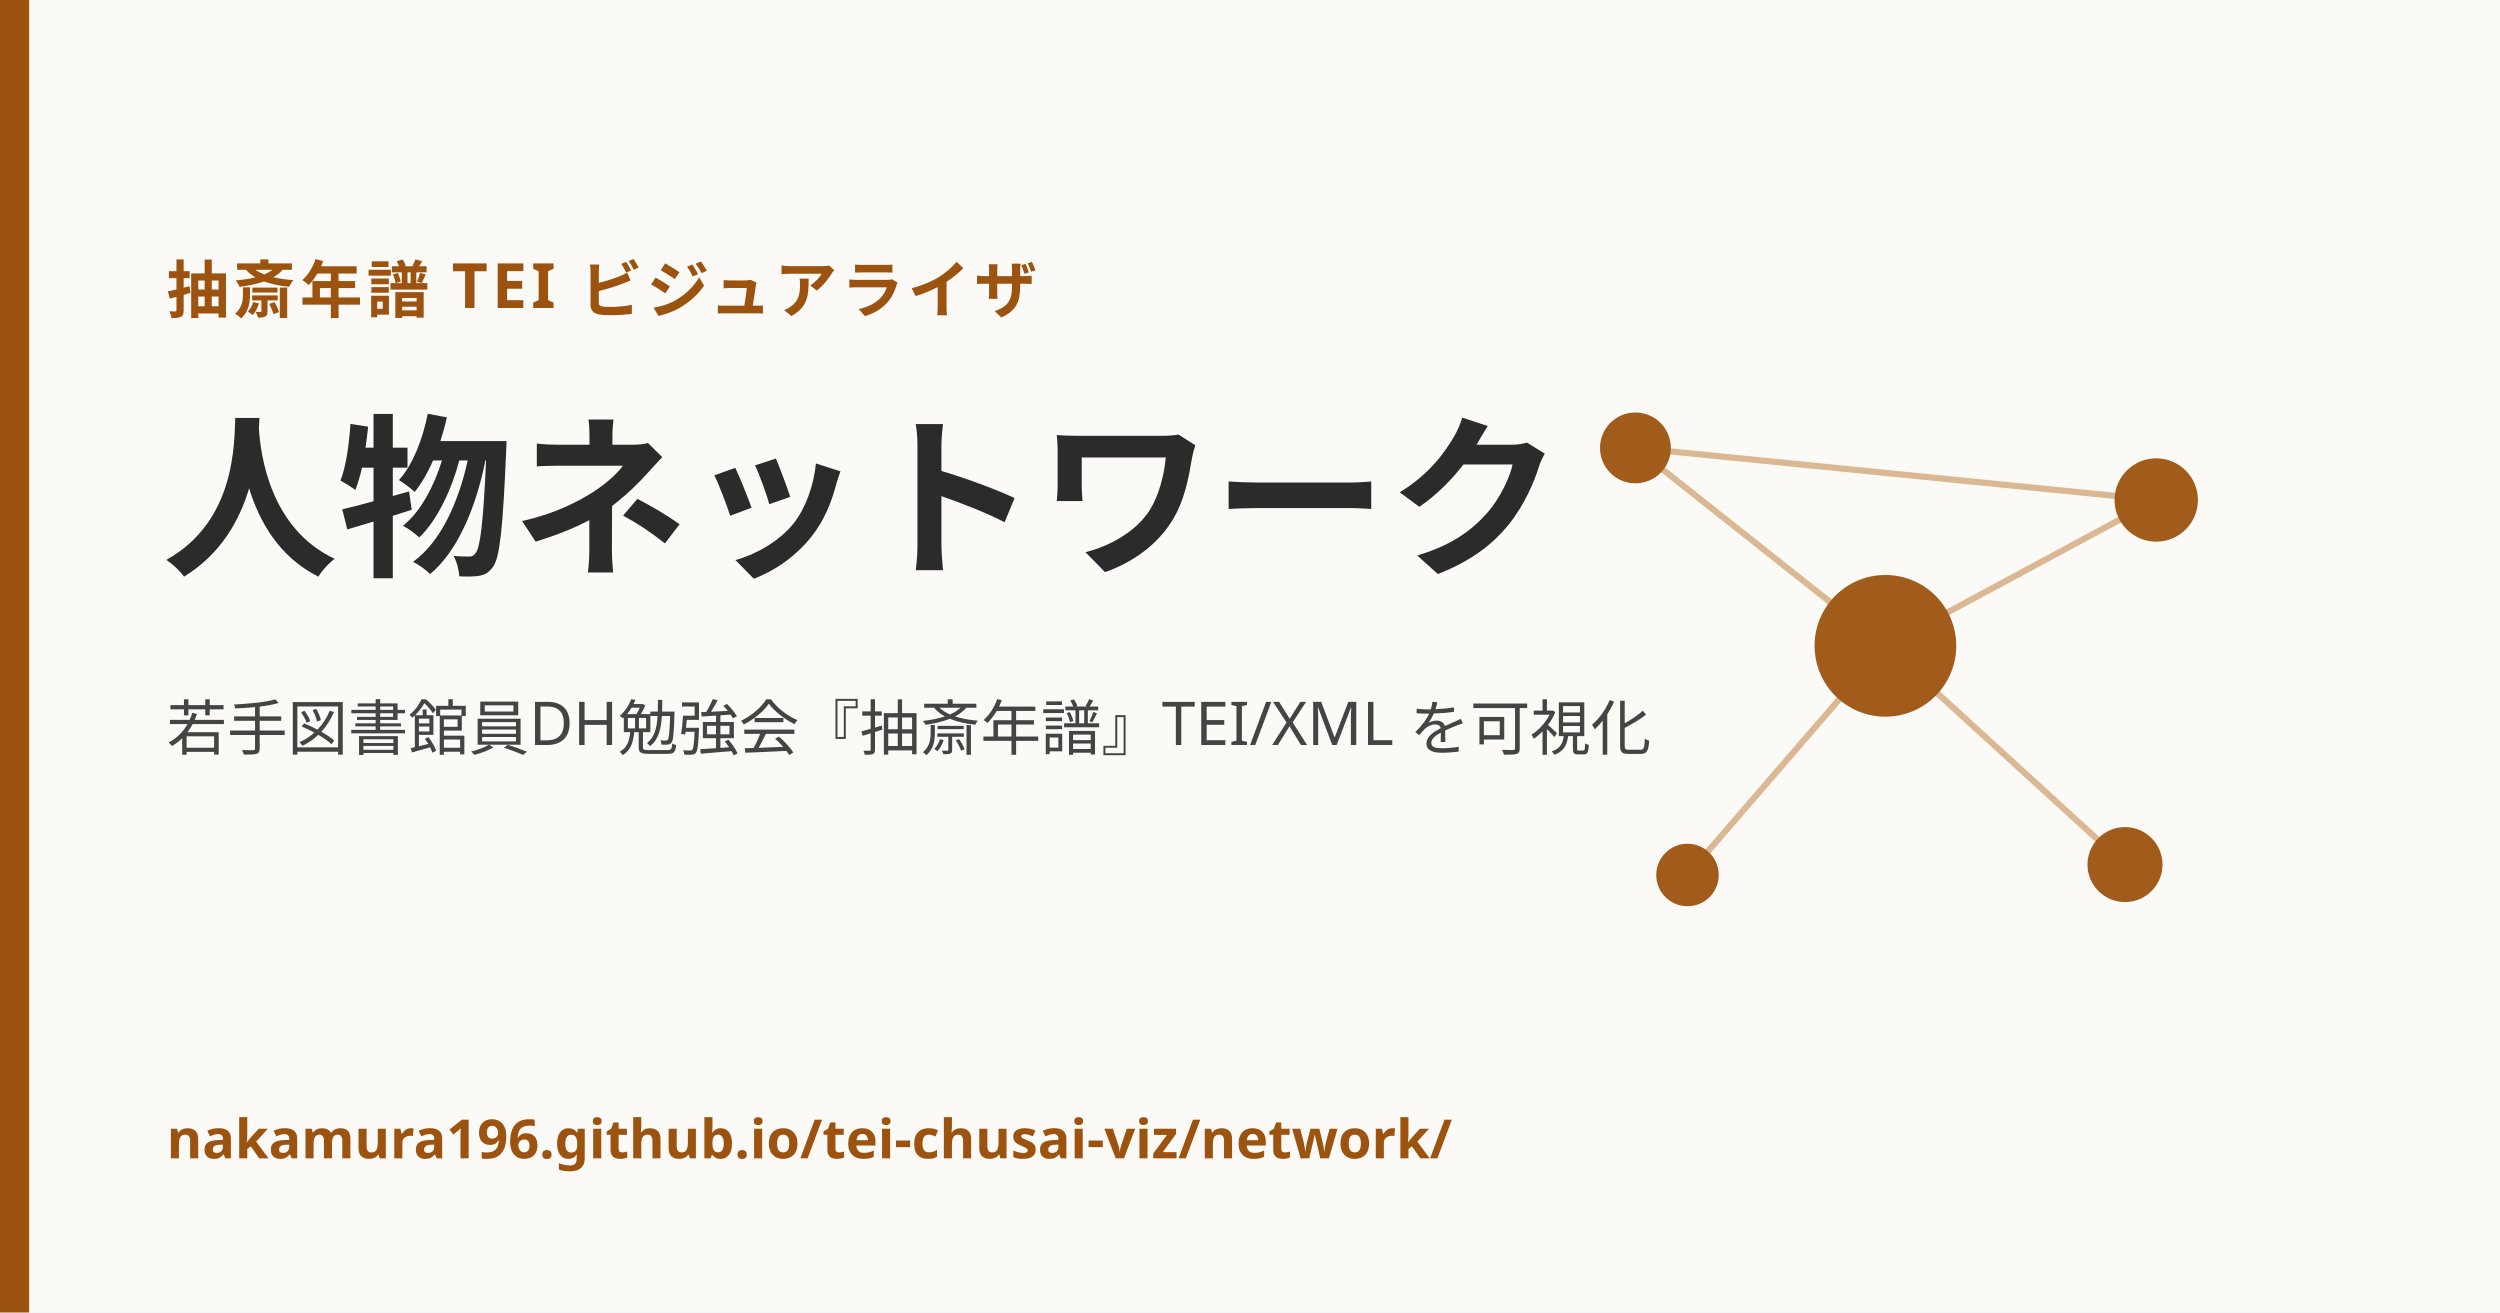
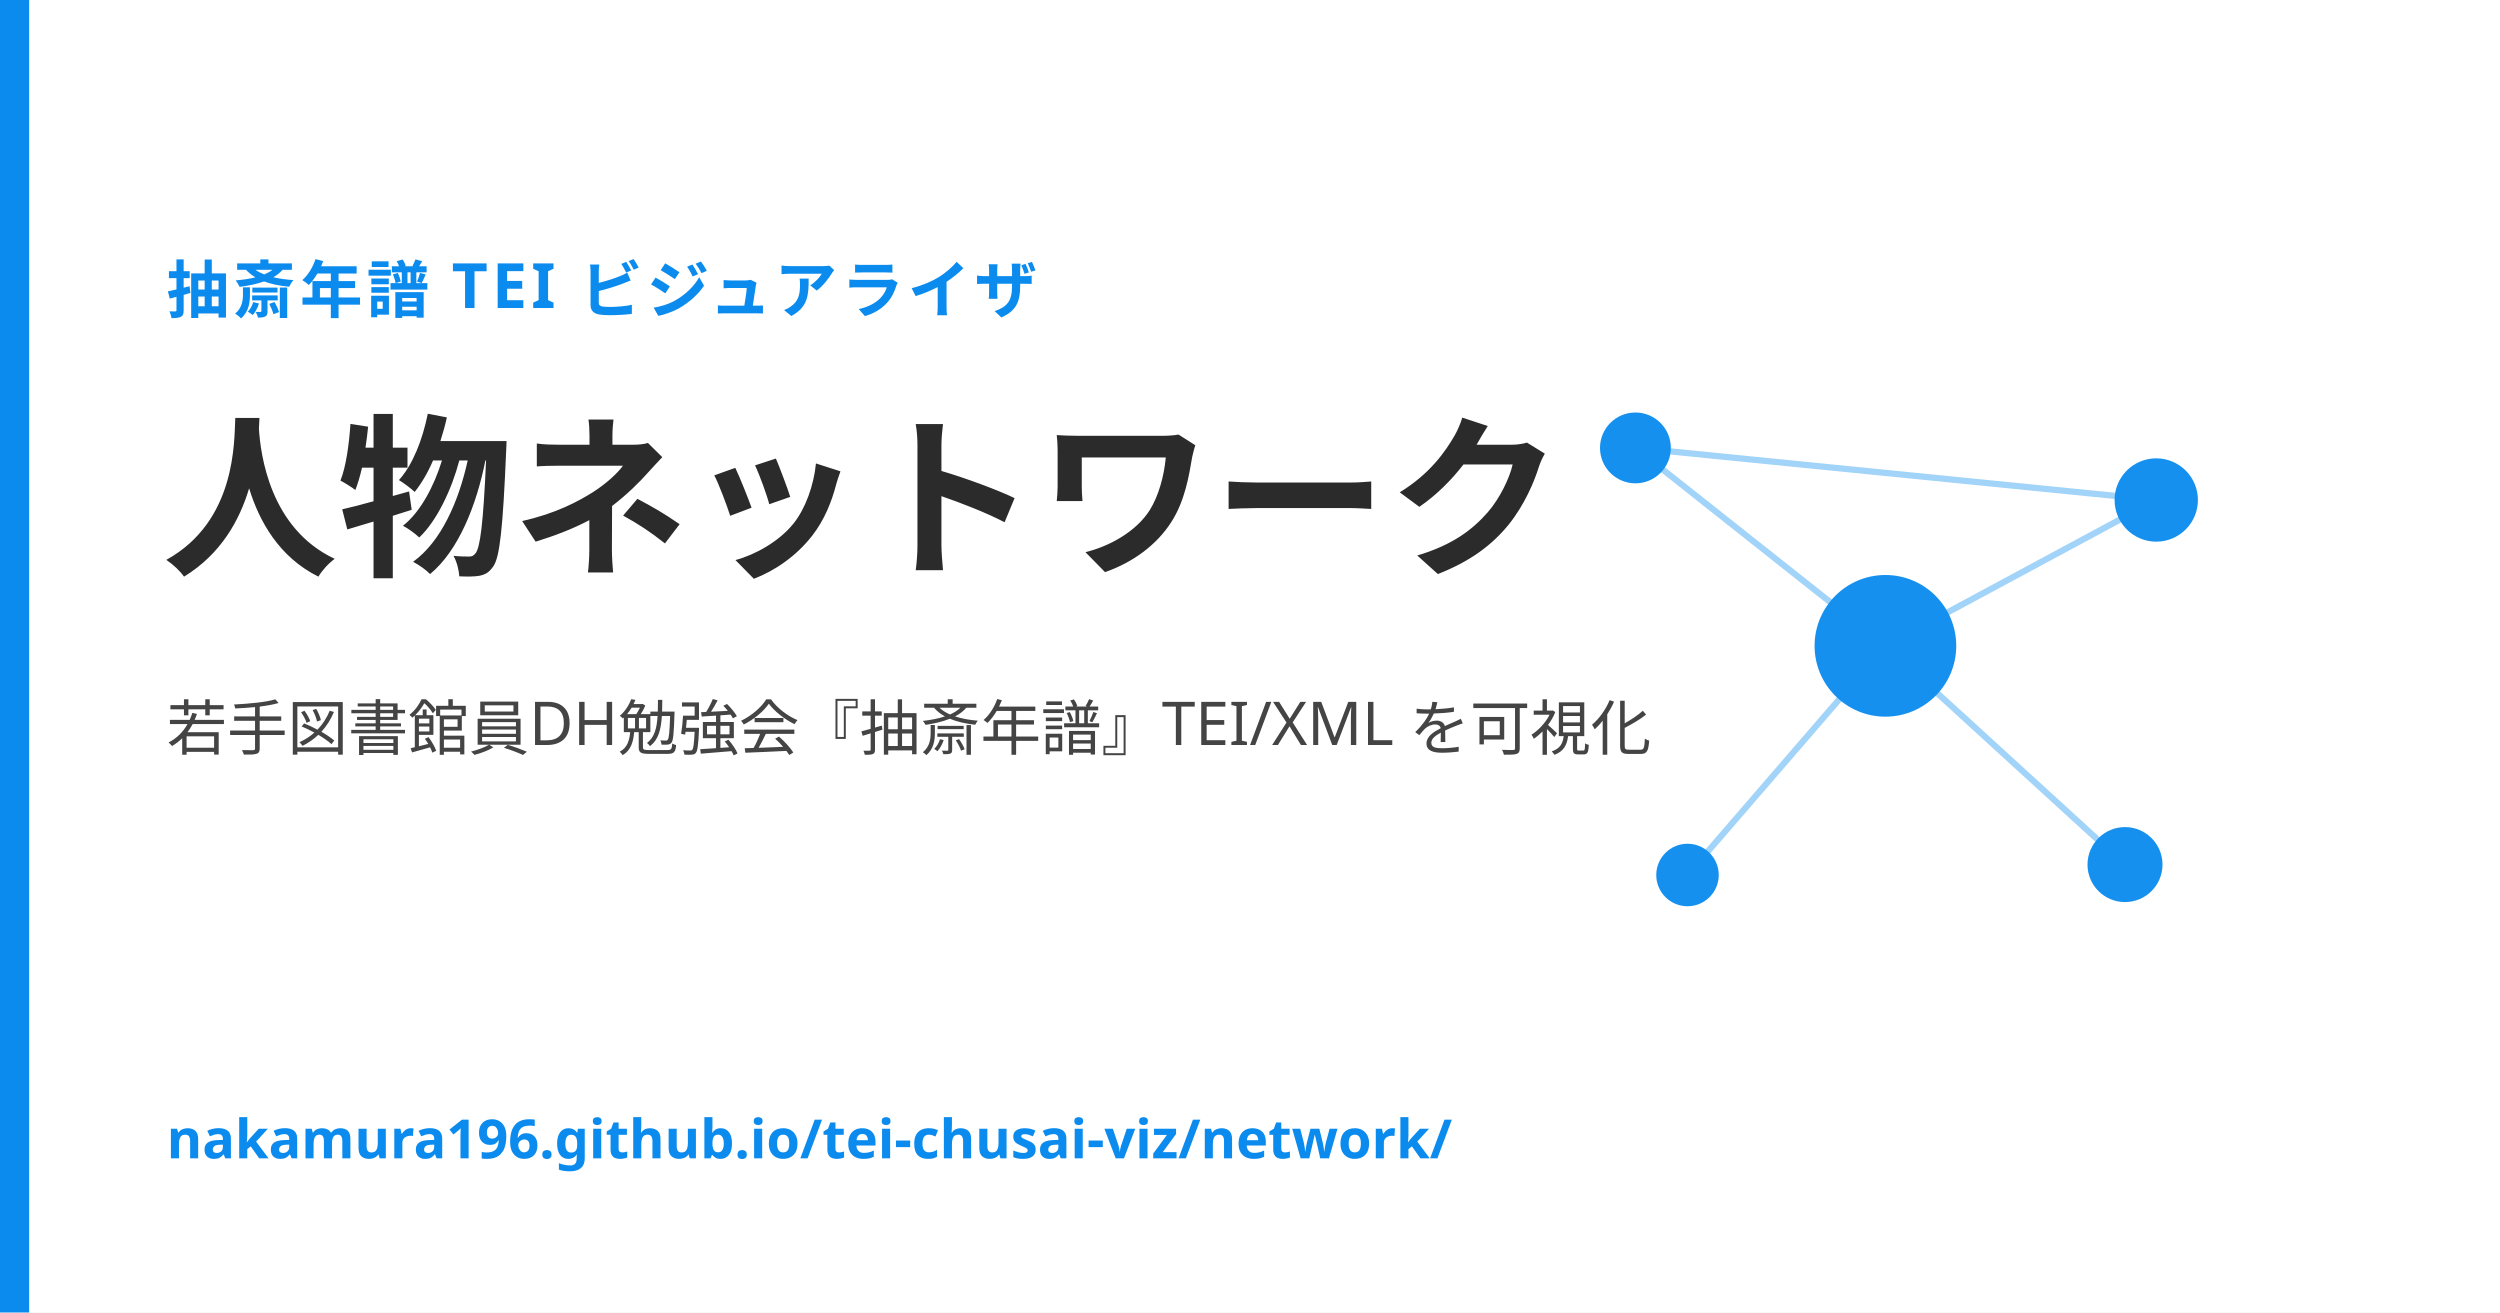
<svg xmlns="http://www.w3.org/2000/svg" width="1200" height="630" viewBox="0 0 1200 630">
  <defs>
    <style>
    .ttl{font-family:"Hiragino Mincho ProN","Yu Mincho",serif;fill:#2b2b2b;font-weight:700;}
    .sans{font-family:"Hiragino Sans","Hiragino Kaku Gothic ProN",sans-serif;}
  </style>
  </defs>
-   <rect width="1200" height="630" fill="#fbfaf7" />
-   <rect width="14" height="630" fill="#9c530f" />
+   <rect width="1200" height="630" fill="#ffffff" />
+   <rect width="14" height="630" fill="#0b8bee" />
  <g transform="translate(905,310)" opacity="0.95">
-     <g stroke="#d8b48f" stroke-width="3">
+     <g stroke="#9dd1f8" stroke-width="3">
      <line x1="0" y1="0" x2="-120" y2="-95" />
      <line x1="0" y1="0" x2="130" y2="-70" />
      <line x1="0" y1="0" x2="-95" y2="110" />
      <line x1="0" y1="0" x2="115" y2="105" />
      <line x1="-120" y1="-95" x2="130" y2="-70" />
    </g>
-     <g fill="#9c530f">
+     <g fill="#0b8bee">
      <circle cx="0" cy="0" r="34" />
      <circle cx="-120" cy="-95" r="17" />
      <circle cx="130" cy="-70" r="20" />
      <circle cx="-95" cy="110" r="15" />
      <circle cx="115" cy="105" r="18" />
    </g>
  </g>
-   <text class="sans" x="80" y="150" font-size="30" fill="#9c530f" font-weight="700" letter-spacing="2">抽斎年譜 TEI ビジュアライザ</text>
+   <text class="sans" x="80" y="150" font-size="30" fill="#0b8bee" font-weight="700" letter-spacing="2">抽斎年譜 TEI ビジュアライザ</text>
  <text class="ttl" x="78" y="270" font-size="84">人物ネットワーク</text>
  <text class="sans" x="80" y="360" font-size="29" fill="#444">若手図書館員DH勉強会『抽斎年譜』TEI/XML を可視化</text>
-   <text class="sans" x="80" y="556" font-size="26" fill="#9c530f" font-weight="700">nakamura196.github.io/tei-chusai-viz/network/</text>
+   <text class="sans" x="80" y="556" font-size="26" fill="#0b8bee" font-weight="700">nakamura196.github.io/tei-chusai-viz/network/</text>
</svg>
